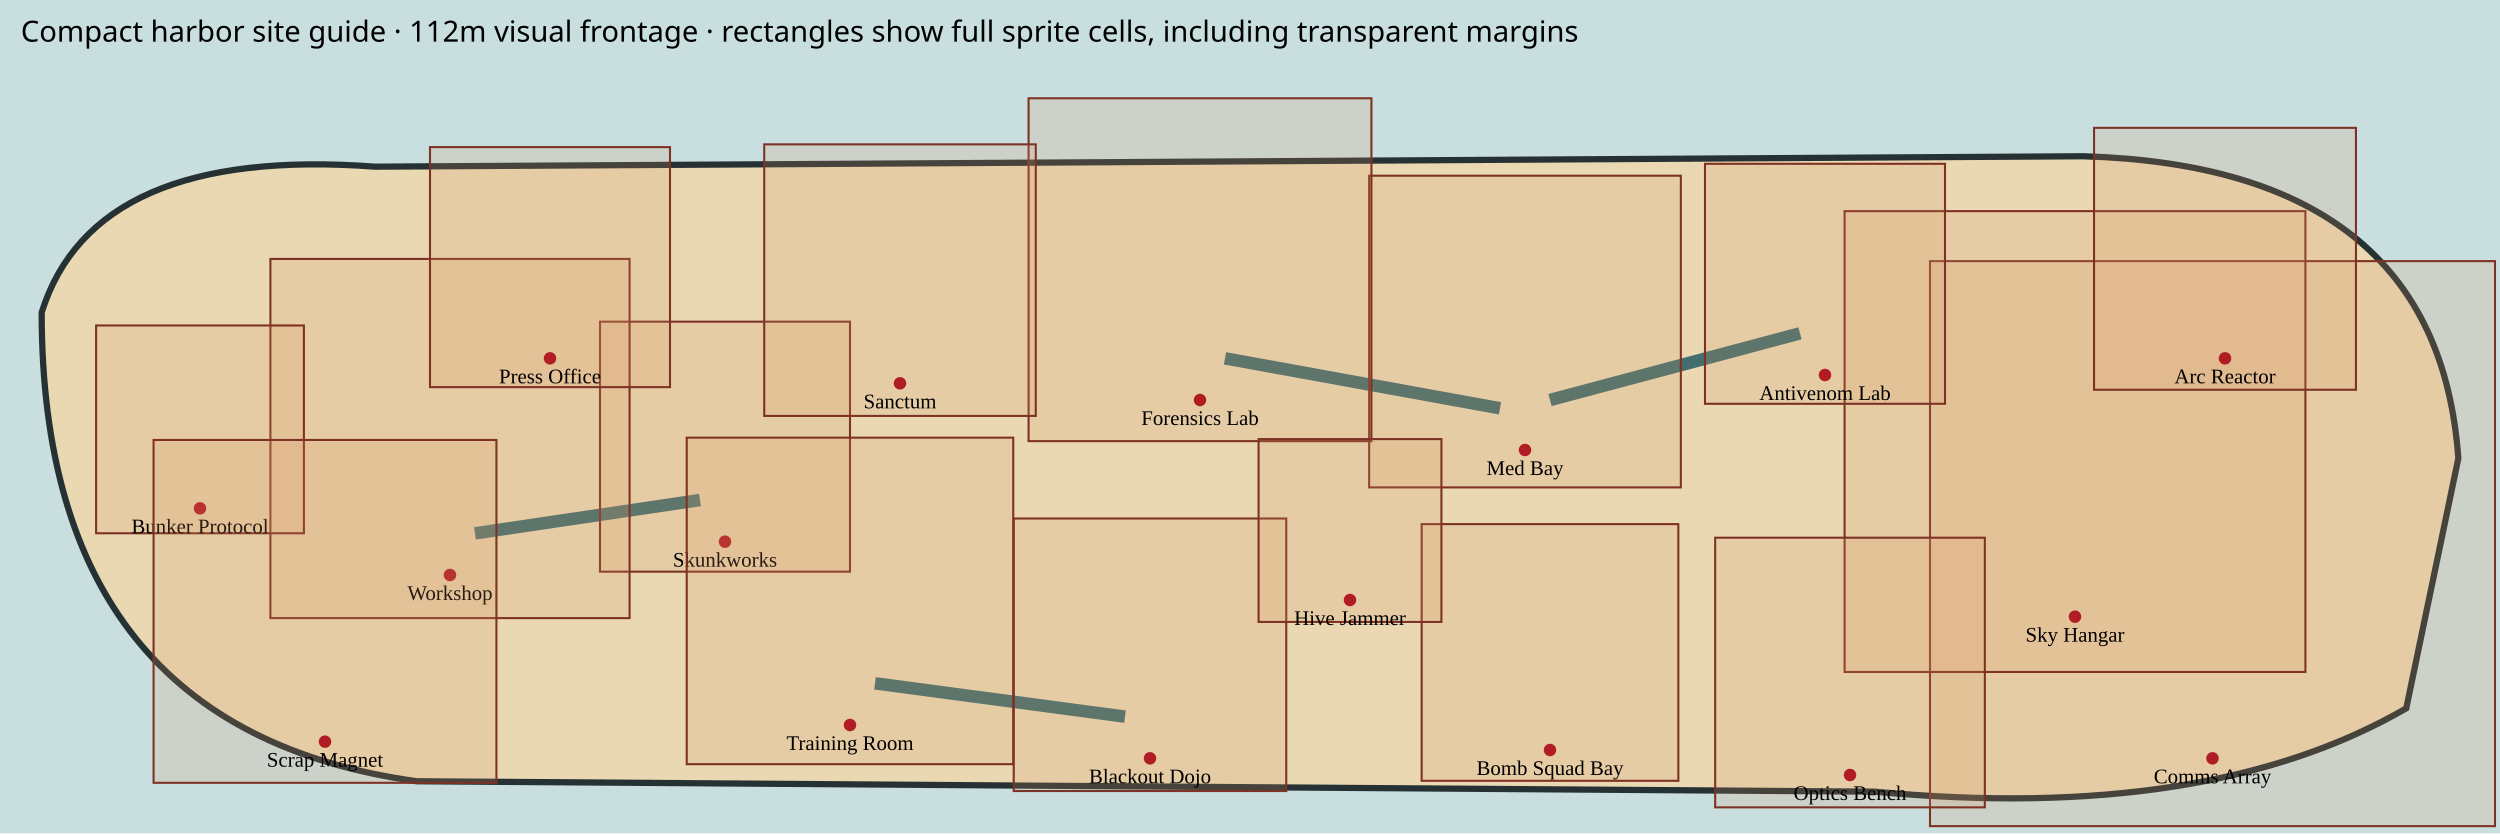
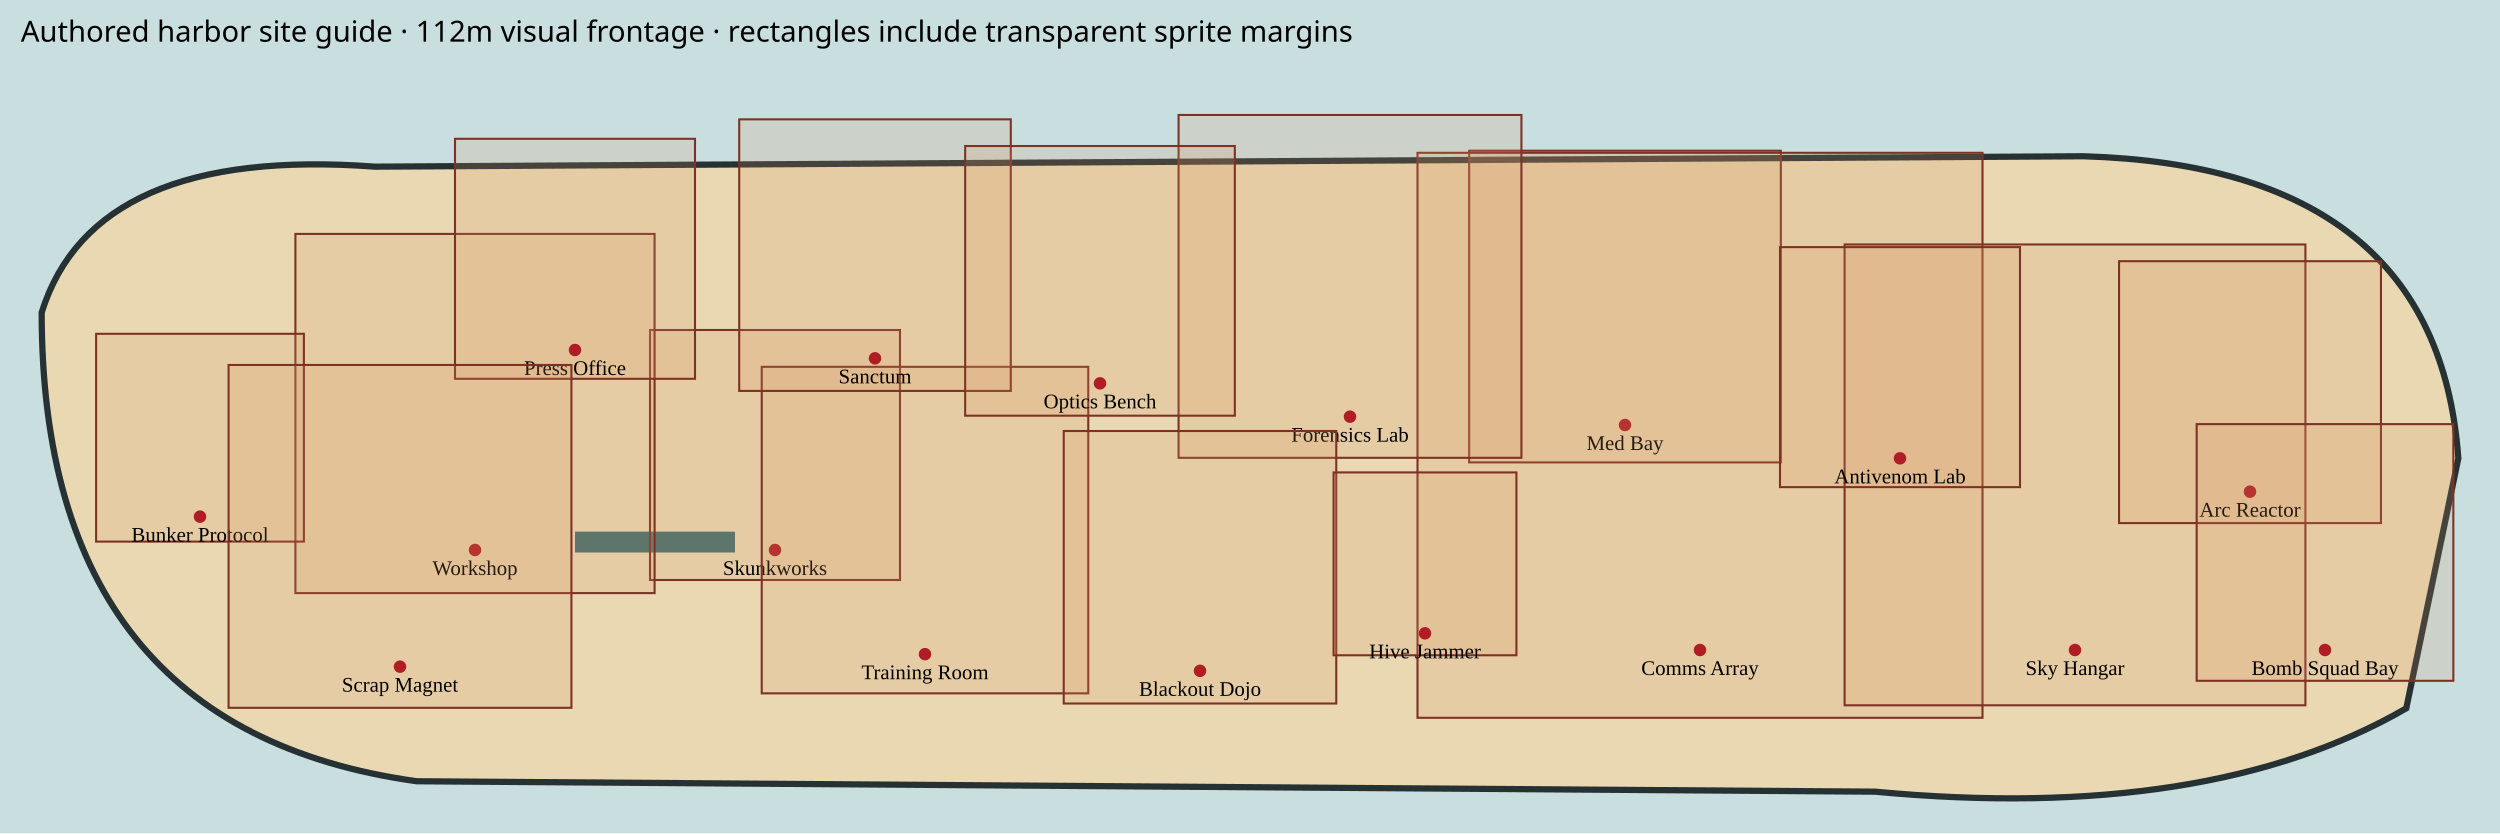
<svg xmlns="http://www.w3.org/2000/svg" width="1200" height="400" viewBox="0 0 1200 400">
  <rect width="1200" height="400" fill="#c9dfdf" />
  <path d="M20 150 Q45 70 180 80 L1000 75 Q1170 80 1180 220 L1155 340 Q1060 395 900 380 L200 375 Q20 350 20 150Z" fill="#e9d8b2" stroke="#263133" stroke-width="3" />
-   <path d="M228,256 L336,240" fill="none" stroke="#426e6d" stroke-width="6" />
-   <path d="M588,172 L720,196" fill="none" stroke="#426e6d" stroke-width="6" />
-   <path d="M744,192 L864,160" fill="none" stroke="#426e6d" stroke-width="6" />
-   <path d="M420,328 L540,344" fill="none" stroke="#426e6d" stroke-width="6" />
+   <rect x="276" y="255.2" width="76.8" height="10" fill="#426e6d" />
  <g>
-     <rect x="288" y="154.4" width="120" height="120" fill="#d89665" fill-opacity=".18" stroke="#7e3224" />
-     <circle cx="348" cy="260" r="3" fill="#b01d24" />
-     <text x="348" y="272" text-anchor="middle" font-size="10">Skunkworks</text>
+     <rect x="312" y="158.4" width="120" height="120" fill="#d89665" fill-opacity=".18" stroke="#7e3224" />
+     <circle cx="372" cy="264" r="3" fill="#b01d24" />
+     <text x="372" y="276" text-anchor="middle" font-size="10">Skunkworks</text>
  </g>
  <g>
-     <rect x="657.195" y="84.343" width="149.61" height="149.61" fill="#d89665" fill-opacity=".18" stroke="#7e3224" />
-     <circle cx="732" cy="216" r="3" fill="#b01d24" />
-     <text x="732" y="228" text-anchor="middle" font-size="10">Med Bay</text>
+     <rect x="705.195" y="72.343" width="149.61" height="149.61" fill="#d89665" fill-opacity=".18" stroke="#7e3224" />
+     <circle cx="780" cy="204" r="3" fill="#b01d24" />
+     <text x="780" y="216" text-anchor="middle" font-size="10">Med Bay</text>
  </g>
  <g>
-     <rect x="129.796" y="124.281" width="172.408" height="172.408" fill="#d89665" fill-opacity=".18" stroke="#7e3224" />
-     <circle cx="216" cy="276" r="3" fill="#b01d24" />
-     <text x="216" y="288" text-anchor="middle" font-size="10">Workshop</text>
+     <rect x="141.796" y="112.281" width="172.408" height="172.408" fill="#d89665" fill-opacity=".18" stroke="#7e3224" />
+     <circle cx="228" cy="264" r="3" fill="#b01d24" />
+     <text x="228" y="276" text-anchor="middle" font-size="10">Workshop</text>
  </g>
  <g>
-     <rect x="926.398" y="125.341" width="271.204" height="271.204" fill="#d89665" fill-opacity=".18" stroke="#7e3224" />
-     <circle cx="1062" cy="364" r="3" fill="#b01d24" />
-     <text x="1062" y="376" text-anchor="middle" font-size="10">Comms Array</text>
+     <rect x="680.398" y="73.341" width="271.204" height="271.204" fill="#d89665" fill-opacity=".18" stroke="#7e3224" />
+     <circle cx="816" cy="312" r="3" fill="#b01d24" />
+     <text x="816" y="324" text-anchor="middle" font-size="10">Comms Array</text>
  </g>
  <g>
-     <rect x="329.633" y="210.073" width="156.735" height="156.735" fill="#d89665" fill-opacity=".18" stroke="#7e3224" />
-     <circle cx="408" cy="348" r="3" fill="#b01d24" />
-     <text x="408" y="360" text-anchor="middle" font-size="10">Training Room</text>
+     <rect x="365.633" y="176.073" width="156.735" height="156.735" fill="#d89665" fill-opacity=".18" stroke="#7e3224" />
+     <circle cx="444" cy="314" r="3" fill="#b01d24" />
+     <text x="444" y="326" text-anchor="middle" font-size="10">Training Room</text>
  </g>
  <g>
-     <rect x="206.4" y="70.624" width="115.2" height="115.2" fill="#d89665" fill-opacity=".18" stroke="#7e3224" />
-     <circle cx="264" cy="172" r="3" fill="#b01d24" />
-     <text x="264" y="184" text-anchor="middle" font-size="10">Press Office</text>
+     <rect x="218.4" y="66.624" width="115.2" height="115.2" fill="#d89665" fill-opacity=".18" stroke="#7e3224" />
+     <circle cx="276" cy="168" r="3" fill="#b01d24" />
+     <text x="276" y="180" text-anchor="middle" font-size="10">Press Office</text>
  </g>
  <g>
-     <rect x="493.714" y="47.177" width="164.571" height="164.571" fill="#d89665" fill-opacity=".18" stroke="#7e3224" />
-     <circle cx="576" cy="192" r="3" fill="#b01d24" />
-     <text x="576" y="204" text-anchor="middle" font-size="10">Forensics Lab</text>
+     <rect x="565.714" y="55.177" width="164.571" height="164.571" fill="#d89665" fill-opacity=".18" stroke="#7e3224" />
+     <circle cx="648" cy="200" r="3" fill="#b01d24" />
+     <text x="648" y="212" text-anchor="middle" font-size="10">Forensics Lab</text>
  </g>
  <g>
-     <rect x="885.401" y="101.346" width="221.198" height="221.198" fill="#d89665" fill-opacity=".18" stroke="#7e3224" />
-     <circle cx="996" cy="296" r="3" fill="#b01d24" />
-     <text x="996" y="308" text-anchor="middle" font-size="10">Sky Hangar</text>
+     <rect x="885.401" y="117.346" width="221.198" height="221.198" fill="#d89665" fill-opacity=".18" stroke="#7e3224" />
+     <circle cx="996" cy="312" r="3" fill="#b01d24" />
+     <text x="996" y="324" text-anchor="middle" font-size="10">Sky Hangar</text>
  </g>
  <g>
-     <rect x="1005.143" y="61.371" width="125.714" height="125.714" fill="#d89665" fill-opacity=".18" stroke="#7e3224" />
-     <circle cx="1068" cy="172" r="3" fill="#b01d24" />
-     <text x="1068" y="184" text-anchor="middle" font-size="10">Arc Reactor</text>
+     <rect x="1017.143" y="125.371" width="125.714" height="125.714" fill="#d89665" fill-opacity=".18" stroke="#7e3224" />
+     <circle cx="1080" cy="236" r="3" fill="#b01d24" />
+     <text x="1080" y="248" text-anchor="middle" font-size="10">Arc Reactor</text>
  </g>
  <g>
-     <rect x="366.823" y="69.289" width="130.354" height="130.354" fill="#d89665" fill-opacity=".18" stroke="#7e3224" />
-     <circle cx="432" cy="184" r="3" fill="#b01d24" />
-     <text x="432" y="196" text-anchor="middle" font-size="10">Sanctum</text>
+     <rect x="354.823" y="57.289" width="130.354" height="130.354" fill="#d89665" fill-opacity=".18" stroke="#7e3224" />
+     <circle cx="420" cy="172" r="3" fill="#b01d24" />
+     <text x="420" y="184" text-anchor="middle" font-size="10">Sanctum</text>
  </g>
  <g>
-     <rect x="46.13" y="156.229" width="99.74" height="99.74" fill="#d89665" fill-opacity=".18" stroke="#7e3224" />
-     <circle cx="96" cy="244" r="3" fill="#b01d24" />
-     <text x="96" y="256" text-anchor="middle" font-size="10">Bunker Protocol</text>
+     <rect x="46.13" y="160.229" width="99.74" height="99.74" fill="#d89665" fill-opacity=".18" stroke="#7e3224" />
+     <circle cx="96" cy="248" r="3" fill="#b01d24" />
+     <text x="96" y="260" text-anchor="middle" font-size="10">Bunker Protocol</text>
  </g>
  <g>
-     <rect x="818.4" y="78.624" width="115.2" height="115.2" fill="#d89665" fill-opacity=".18" stroke="#7e3224" />
-     <circle cx="876" cy="180" r="3" fill="#b01d24" />
-     <text x="876" y="192" text-anchor="middle" font-size="10">Antivenom Lab</text>
+     <rect x="854.4" y="118.624" width="115.2" height="115.2" fill="#d89665" fill-opacity=".18" stroke="#7e3224" />
+     <circle cx="912" cy="220" r="3" fill="#b01d24" />
+     <text x="912" y="232" text-anchor="middle" font-size="10">Antivenom Lab</text>
  </g>
  <g>
-     <rect x="73.714" y="211.177" width="164.571" height="164.571" fill="#d89665" fill-opacity=".18" stroke="#7e3224" />
-     <circle cx="156" cy="356" r="3" fill="#b01d24" />
-     <text x="156" y="368" text-anchor="middle" font-size="10">Scrap Magnet</text>
+     <rect x="109.714" y="175.177" width="164.571" height="164.571" fill="#d89665" fill-opacity=".18" stroke="#7e3224" />
+     <circle cx="192" cy="320" r="3" fill="#b01d24" />
+     <text x="192" y="332" text-anchor="middle" font-size="10">Scrap Magnet</text>
  </g>
  <g>
-     <rect x="486.593" y="248.884" width="130.813" height="130.813" fill="#d89665" fill-opacity=".18" stroke="#7e3224" />
-     <circle cx="552" cy="364" r="3" fill="#b01d24" />
-     <text x="552" y="376" text-anchor="middle" font-size="10">Blackout Dojo</text>
+     <rect x="510.593" y="206.884" width="130.813" height="130.813" fill="#d89665" fill-opacity=".18" stroke="#7e3224" />
+     <circle cx="576" cy="322" r="3" fill="#b01d24" />
+     <text x="576" y="334" text-anchor="middle" font-size="10">Blackout Dojo</text>
  </g>
  <g>
-     <rect x="682.396" y="251.576" width="123.209" height="123.209" fill="#d89665" fill-opacity=".18" stroke="#7e3224" />
-     <circle cx="744" cy="360" r="3" fill="#b01d24" />
-     <text x="744" y="372" text-anchor="middle" font-size="10">Bomb Squad Bay</text>
+     <rect x="1054.396" y="203.576" width="123.209" height="123.209" fill="#d89665" fill-opacity=".18" stroke="#7e3224" />
+     <circle cx="1116" cy="312" r="3" fill="#b01d24" />
+     <text x="1116" y="324" text-anchor="middle" font-size="10">Bomb Squad Bay</text>
  </g>
  <g>
-     <rect x="823.281" y="258.094" width="129.438" height="129.438" fill="#d89665" fill-opacity=".18" stroke="#7e3224" />
-     <circle cx="888" cy="372" r="3" fill="#b01d24" />
-     <text x="888" y="384" text-anchor="middle" font-size="10">Optics Bench</text>
+     <rect x="463.281" y="70.094" width="129.438" height="129.438" fill="#d89665" fill-opacity=".18" stroke="#7e3224" />
+     <circle cx="528" cy="184" r="3" fill="#b01d24" />
+     <text x="528" y="196" text-anchor="middle" font-size="10">Optics Bench</text>
  </g>
  <g>
-     <rect x="604.114" y="210.761" width="87.771" height="87.771" fill="#d89665" fill-opacity=".18" stroke="#7e3224" />
-     <circle cx="648" cy="288" r="3" fill="#b01d24" />
-     <text x="648" y="300" text-anchor="middle" font-size="10">Hive Jammer</text>
+     <rect x="640.114" y="226.761" width="87.771" height="87.771" fill="#d89665" fill-opacity=".18" stroke="#7e3224" />
+     <circle cx="684" cy="304" r="3" fill="#b01d24" />
+     <text x="684" y="316" text-anchor="middle" font-size="10">Hive Jammer</text>
  </g>
-   <text x="10" y="20" font-family="sans-serif" font-size="14">Compact harbor site guide · 112m visual frontage · rectangles show full sprite cells, including transparent margins</text>
+   <text x="10" y="20" font-family="sans-serif" font-size="14">Authored harbor site guide · 112m visual frontage · rectangles include transparent sprite margins</text>
</svg>
